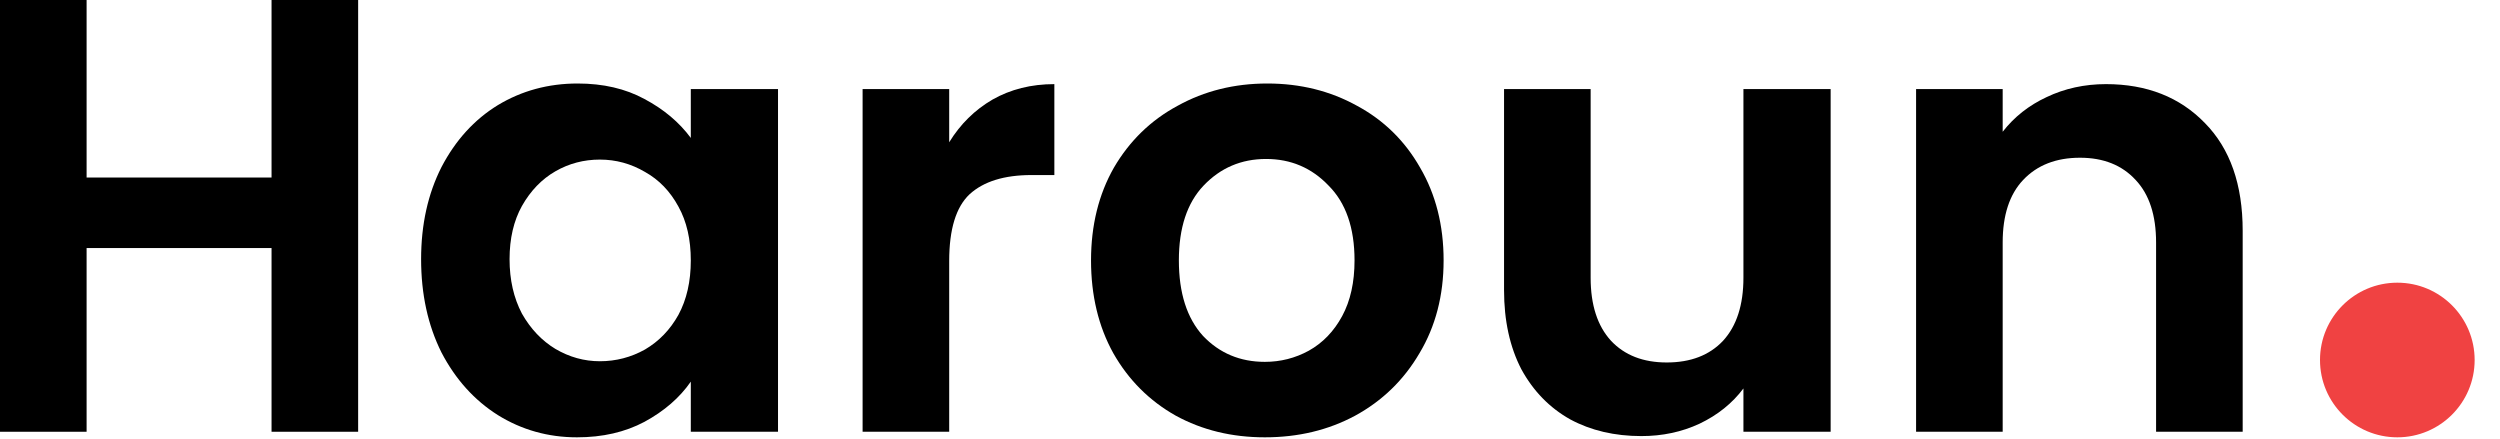
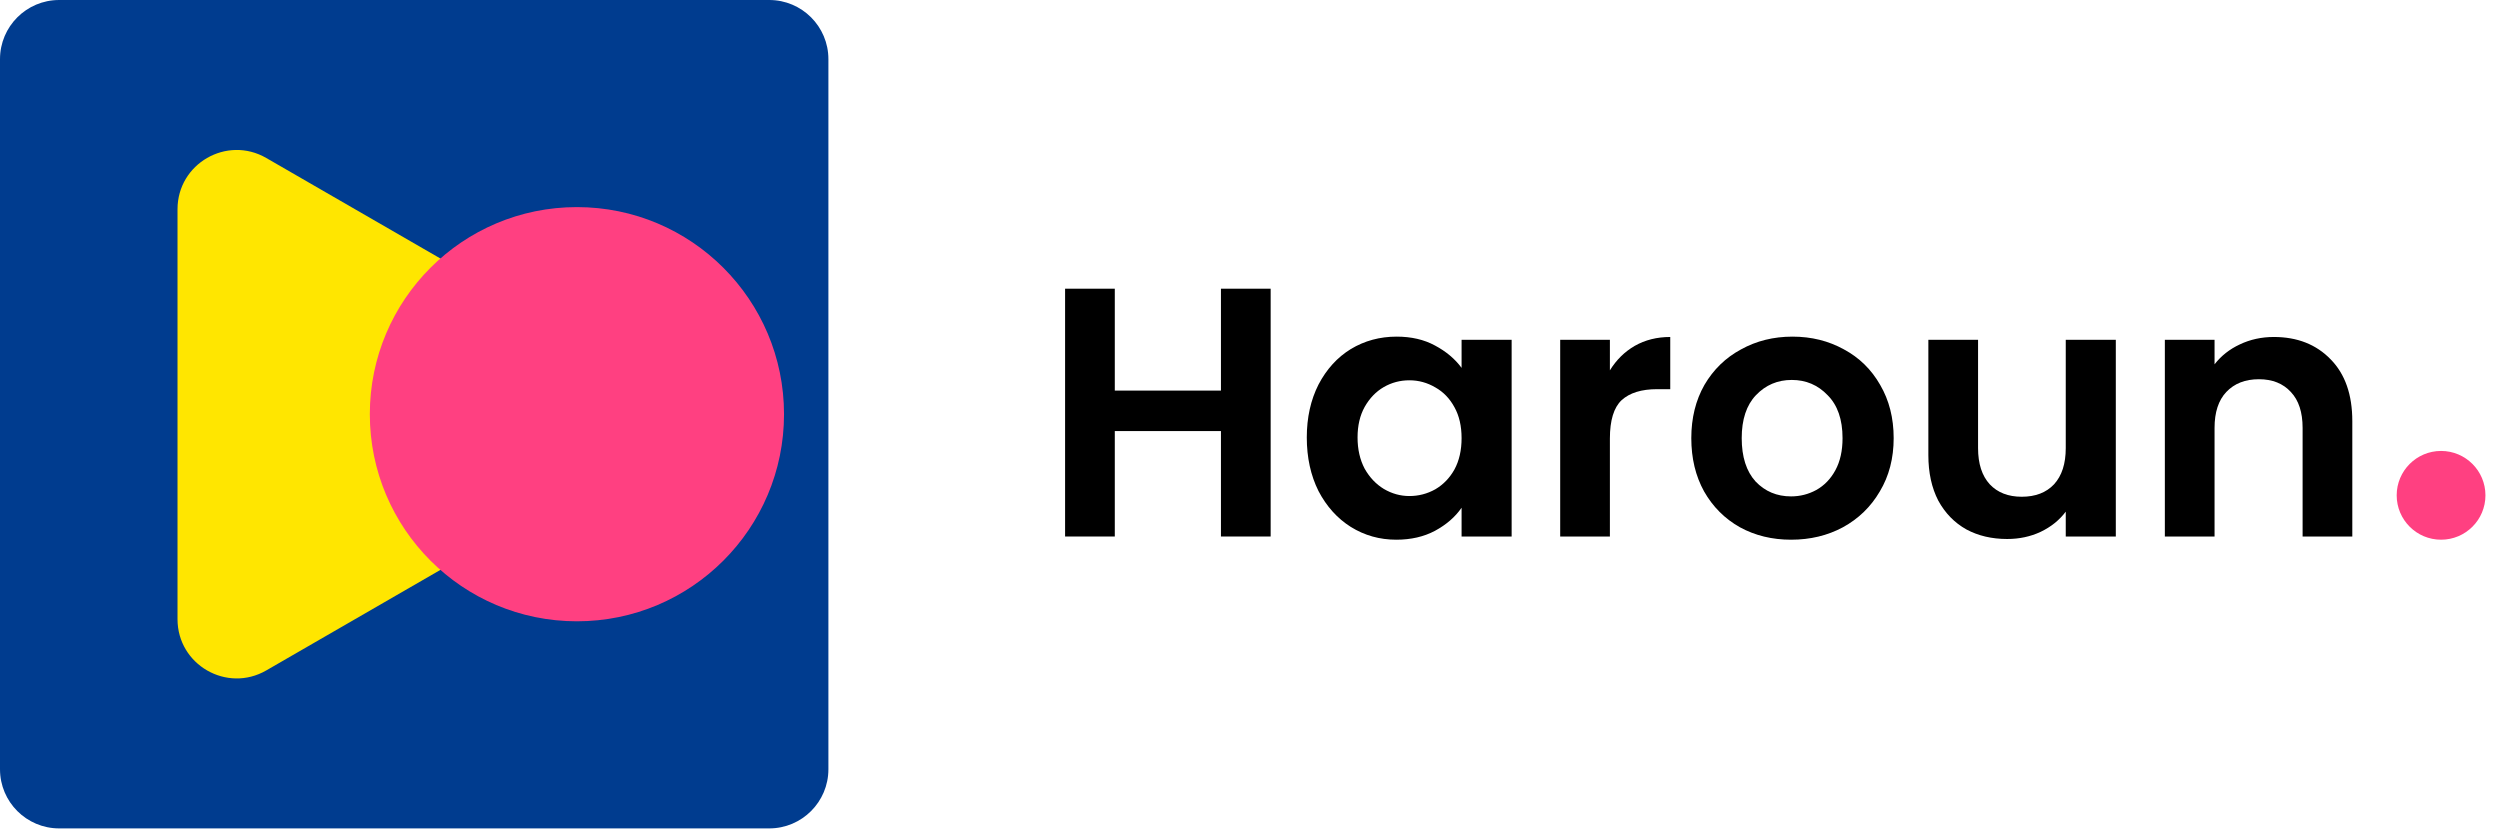
- <svg xmlns="http://www.w3.org/2000/svg" width="97" height="17" viewBox="0 0 97 17" fill="none">
-   <path d="M13.896 0V16.752H10.536V9.624H3.36V16.752H0V0H3.36V6.888H10.536V0H13.896Z" fill="black" />
-   <path d="M16.339 10.056C16.339 8.712 16.603 7.52 17.131 6.48C17.675 5.44 18.403 4.64 19.315 4.08C20.243 3.52 21.275 3.24 22.411 3.24C23.403 3.24 24.267 3.44 25.003 3.84C25.755 4.24 26.355 4.744 26.803 5.352V3.456H30.187V16.752H26.803V14.808C26.371 15.432 25.771 15.952 25.003 16.368C24.251 16.768 23.379 16.968 22.387 16.968C21.267 16.968 20.243 16.68 19.315 16.104C18.403 15.528 17.675 14.72 17.131 13.68C16.603 12.624 16.339 11.416 16.339 10.056ZM26.803 10.104C26.803 9.288 26.643 8.592 26.323 8.016C26.003 7.424 25.571 6.976 25.027 6.672C24.483 6.352 23.899 6.192 23.275 6.192C22.651 6.192 22.075 6.344 21.547 6.648C21.019 6.952 20.587 7.4 20.251 7.992C19.931 8.568 19.771 9.256 19.771 10.056C19.771 10.856 19.931 11.56 20.251 12.168C20.587 12.76 21.019 13.216 21.547 13.536C22.091 13.856 22.667 14.016 23.275 14.016C23.899 14.016 24.483 13.864 25.027 13.56C25.571 13.24 26.003 12.792 26.323 12.216C26.643 11.624 26.803 10.92 26.803 10.104Z" fill="black" />
-   <path d="M36.829 5.52C37.261 4.816 37.821 4.264 38.509 3.864C39.213 3.464 40.013 3.264 40.909 3.264V6.792H40.021C38.965 6.792 38.165 7.04 37.621 7.536C37.093 8.032 36.829 8.896 36.829 10.128V16.752H33.469V3.456H36.829V5.52Z" fill="black" />
-   <path d="M49.076 16.968C47.796 16.968 46.644 16.688 45.62 16.128C44.596 15.552 43.788 14.744 43.196 13.704C42.62 12.664 42.332 11.464 42.332 10.104C42.332 8.744 42.628 7.544 43.22 6.504C43.828 5.464 44.652 4.664 45.692 4.104C46.732 3.528 47.892 3.24 49.172 3.24C50.452 3.24 51.612 3.528 52.652 4.104C53.692 4.664 54.508 5.464 55.1 6.504C55.708 7.544 56.012 8.744 56.012 10.104C56.012 11.464 55.7 12.664 55.076 13.704C54.468 14.744 53.636 15.552 52.58 16.128C51.54 16.688 50.372 16.968 49.076 16.968ZM49.076 14.04C49.684 14.04 50.252 13.896 50.78 13.608C51.324 13.304 51.756 12.856 52.076 12.264C52.396 11.672 52.556 10.952 52.556 10.104C52.556 8.84 52.22 7.872 51.548 7.2C50.892 6.512 50.084 6.168 49.124 6.168C48.164 6.168 47.356 6.512 46.7 7.2C46.06 7.872 45.74 8.84 45.74 10.104C45.74 11.368 46.052 12.344 46.676 13.032C47.316 13.704 48.116 14.04 49.076 14.04Z" fill="black" />
-   <path d="M71.029 3.456V16.752H67.645V15.072C67.213 15.648 66.645 16.104 65.941 16.44C65.253 16.76 64.501 16.92 63.685 16.92C62.645 16.92 61.725 16.704 60.925 16.272C60.125 15.824 59.493 15.176 59.029 14.328C58.581 13.464 58.357 12.44 58.357 11.256V3.456H61.717V10.776C61.717 11.832 61.981 12.648 62.509 13.224C63.037 13.784 63.757 14.064 64.669 14.064C65.597 14.064 66.325 13.784 66.853 13.224C67.381 12.648 67.645 11.832 67.645 10.776V3.456H71.029Z" fill="black" />
-   <path d="M81.712 3.264C83.296 3.264 84.576 3.768 85.552 4.776C86.528 5.768 87.016 7.16 87.016 8.952V16.752H83.656V9.408C83.656 8.352 83.392 7.544 82.864 6.984C82.336 6.408 81.616 6.12 80.704 6.12C79.776 6.12 79.04 6.408 78.496 6.984C77.968 7.544 77.704 8.352 77.704 9.408V16.752H74.344V3.456H77.704V5.112C78.152 4.536 78.72 4.088 79.408 3.768C80.112 3.432 80.88 3.264 81.712 3.264Z" fill="black" />
-   <circle cx="93.016" cy="13.968" r="3" fill="#F04242" />
+ <svg xmlns="http://www.w3.org/2000/svg" width="169" height="56" viewBox="0 0 169 56" fill="none">
+   <rect width="56" height="56" rx="4" fill="#003C8F" />
+   <path d="M42 24.536C44.667 26.076 44.667 29.924 42 31.464L18 45.321C15.333 46.86 12 44.936 12 41.856L12 14.144C12 11.064 15.333 9.14 18 10.68L42 24.536Z" fill="#FFE600" />
+   <circle cx="39" cy="28" r="14" fill="#FF4081" />
+   <path d="M85.896 19.516V36.268H82.536V29.14H75.36V36.268H72V19.516H75.36V26.404H82.536V19.516H85.896Z" fill="black" />
+   <path d="M88.339 29.572C88.339 28.228 88.603 27.036 89.131 25.996C89.675 24.956 90.403 24.156 91.315 23.596C92.243 23.036 93.275 22.756 94.411 22.756C95.403 22.756 96.267 22.956 97.003 23.356C97.755 23.756 98.355 24.26 98.803 24.868V22.972H102.187V36.268H98.803V34.324C98.371 34.948 97.771 35.468 97.003 35.884C96.251 36.284 95.379 36.484 94.387 36.484C93.267 36.484 92.243 36.196 91.315 35.62C90.403 35.044 89.675 34.236 89.131 33.196C88.603 32.14 88.339 30.932 88.339 29.572ZM98.803 29.62C98.803 28.804 98.643 28.108 98.323 27.532C98.003 26.94 97.571 26.492 97.027 26.188C96.483 25.868 95.899 25.708 95.275 25.708C94.651 25.708 94.075 25.86 93.547 26.164C93.019 26.468 92.587 26.916 92.251 27.508C91.931 28.084 91.771 28.772 91.771 29.572C91.771 30.372 91.931 31.076 92.251 31.684C92.587 32.276 93.019 32.732 93.547 33.052C94.091 33.372 94.667 33.532 95.275 33.532C95.899 33.532 96.483 33.38 97.027 33.076C97.571 32.756 98.003 32.308 98.323 31.732C98.643 31.14 98.803 30.436 98.803 29.62Z" fill="black" />
+   <path d="M108.829 25.036C109.261 24.332 109.821 23.78 110.509 23.38C111.213 22.98 112.013 22.78 112.909 22.78V26.308H112.021C110.965 26.308 110.165 26.556 109.621 27.052C109.093 27.548 108.829 28.412 108.829 29.644V36.268H105.469V22.972H108.829V25.036Z" fill="black" />
+   <path d="M121.076 36.484C119.796 36.484 118.644 36.204 117.62 35.644C116.596 35.068 115.788 34.26 115.196 33.22C114.62 32.18 114.332 30.98 114.332 29.62C114.332 28.26 114.628 27.06 115.22 26.02C115.828 24.98 116.652 24.18 117.692 23.62C118.732 23.044 119.892 22.756 121.172 22.756C122.452 22.756 123.612 23.044 124.652 23.62C125.692 24.18 126.508 24.98 127.1 26.02C127.708 27.06 128.012 28.26 128.012 29.62C128.012 30.98 127.7 32.18 127.076 33.22C126.468 34.26 125.636 35.068 124.58 35.644C123.54 36.204 122.372 36.484 121.076 36.484ZM121.076 33.556C121.684 33.556 122.252 33.412 122.78 33.124C123.324 32.82 123.756 32.372 124.076 31.78C124.396 31.188 124.556 30.468 124.556 29.62C124.556 28.356 124.22 27.388 123.548 26.716C122.892 26.028 122.084 25.684 121.124 25.684C120.164 25.684 119.356 26.028 118.7 26.716C118.06 27.388 117.74 28.356 117.74 29.62C117.74 30.884 118.052 31.86 118.676 32.548C119.316 33.22 120.116 33.556 121.076 33.556Z" fill="black" />
+   <path d="M143.029 22.972V36.268H139.645V34.588C139.213 35.164 138.645 35.62 137.941 35.956C137.253 36.276 136.501 36.436 135.685 36.436C134.645 36.436 133.725 36.22 132.925 35.788C132.125 35.34 131.493 34.692 131.029 33.844C130.581 32.98 130.357 31.956 130.357 30.772V22.972H133.717V30.292C133.717 31.348 133.981 32.164 134.509 32.74C135.037 33.3 135.757 33.58 136.669 33.58C137.597 33.58 138.325 33.3 138.853 32.74C139.381 32.164 139.645 31.348 139.645 30.292V22.972H143.029Z" fill="black" />
+   <path d="M153.712 22.78C155.296 22.78 156.576 23.284 157.552 24.292C158.528 25.284 159.016 26.676 159.016 28.468V36.268H155.656V28.924C155.656 27.868 155.392 27.06 154.864 26.5C154.336 25.924 153.616 25.636 152.704 25.636C151.776 25.636 151.04 25.924 150.496 26.5C149.968 27.06 149.704 27.868 149.704 28.924V36.268H146.344V22.972H149.704V24.628C150.152 24.052 150.72 23.604 151.408 23.284C152.112 22.948 152.88 22.78 153.712 22.78Z" fill="black" />
+   <circle cx="165.016" cy="33.484" r="3" fill="#FF4081" />
</svg>
